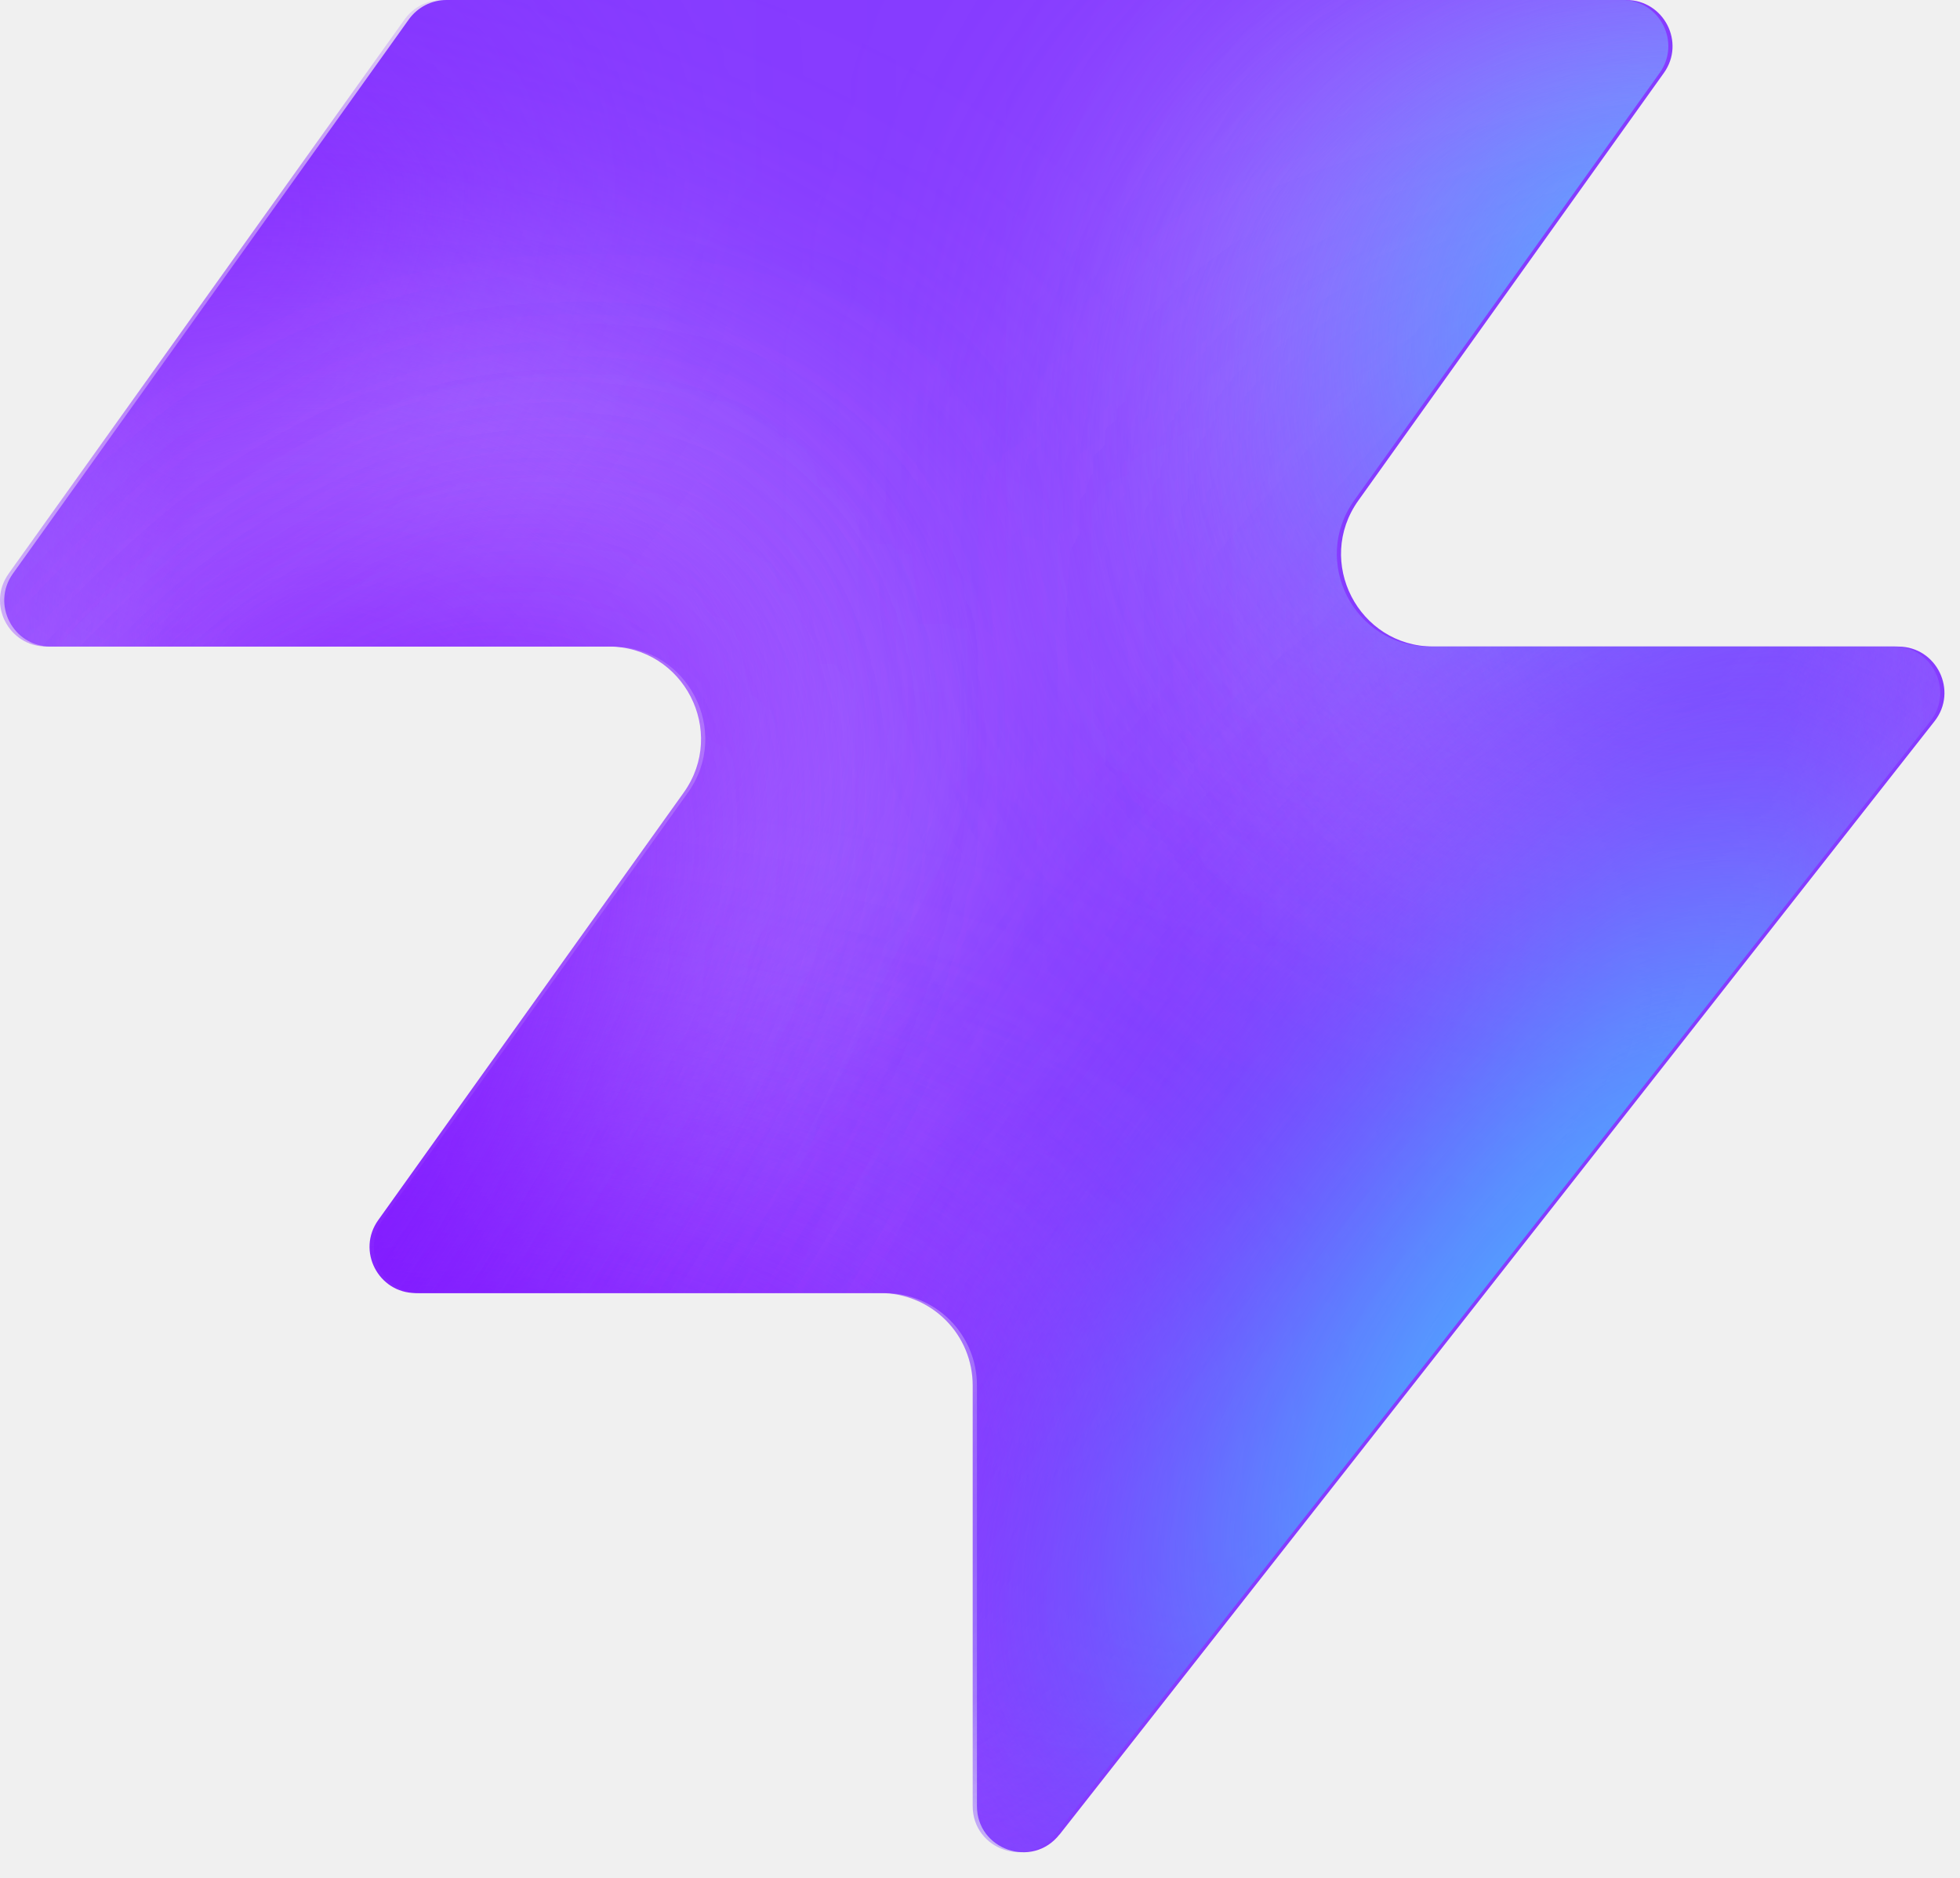
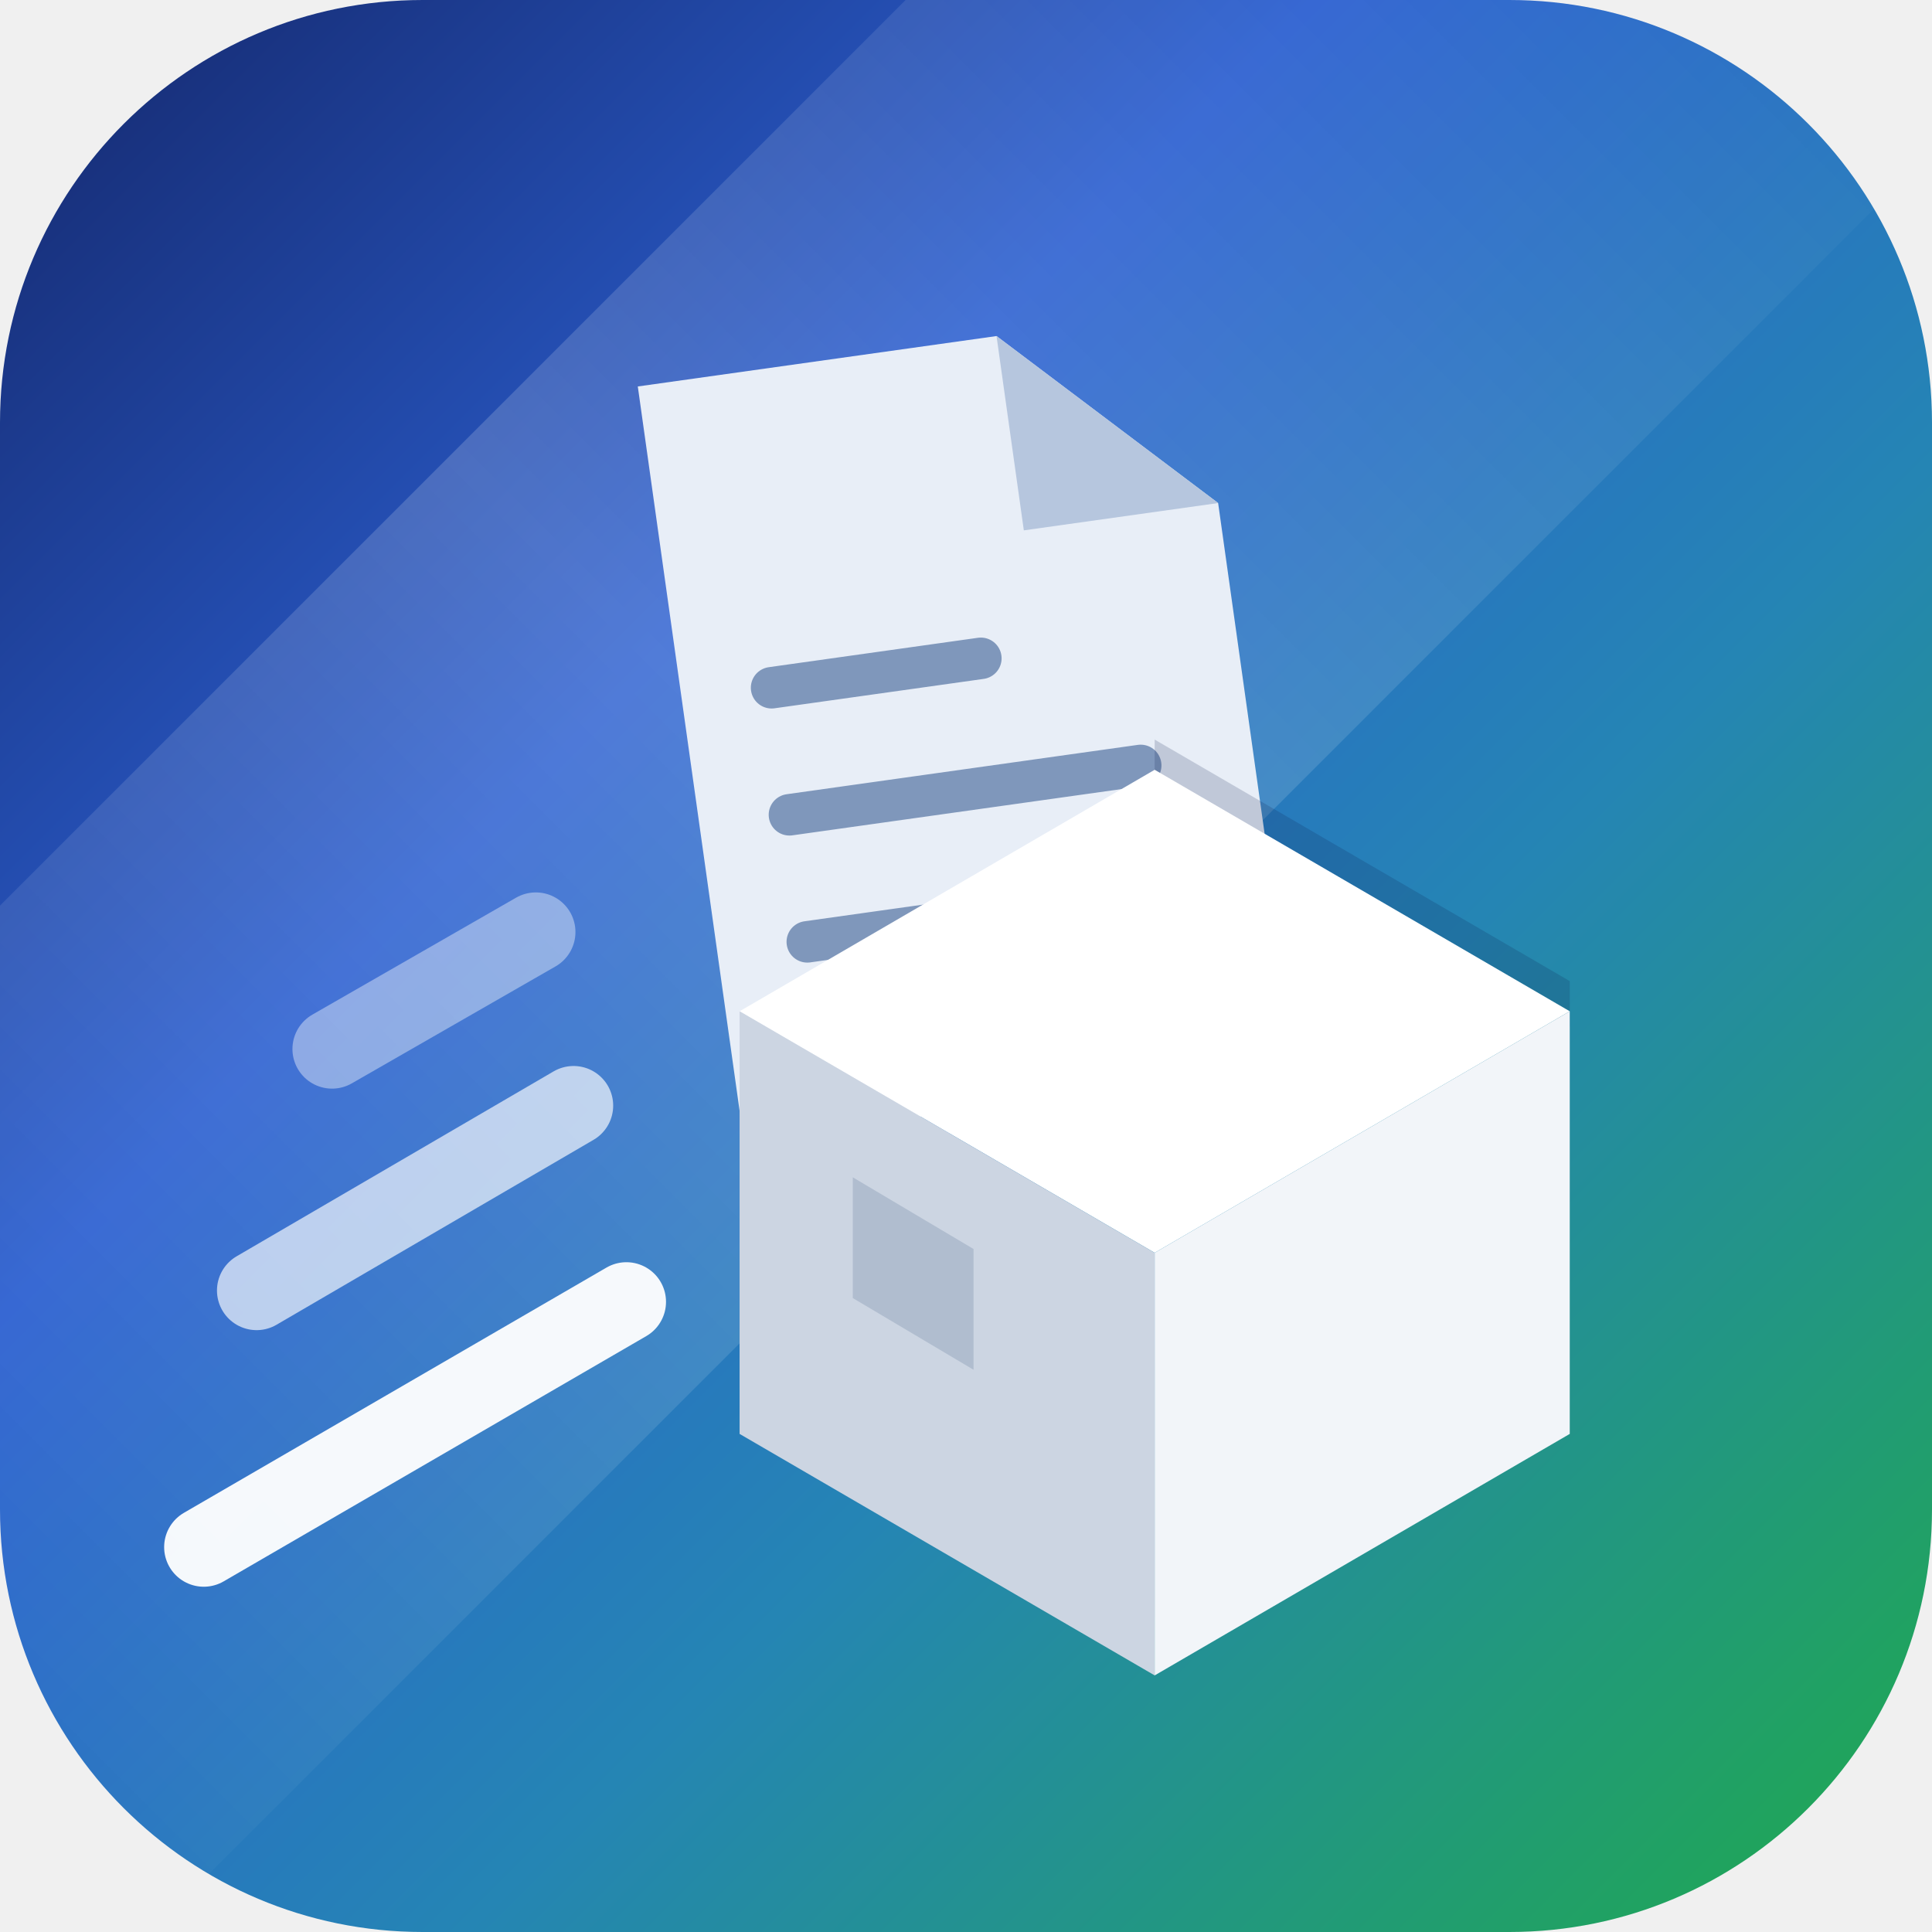
- <svg xmlns="http://www.w3.org/2000/svg" width="48" height="46" fill="none" viewBox="0 0 48 46">
-   <path fill="#863bff" d="M25.946 44.938c-.664.845-2.021.375-2.021-.698V33.937a2.26 2.26 0 0 0-2.262-2.262H10.287c-.92 0-1.456-1.04-.92-1.788l7.48-10.471c1.07-1.497 0-3.578-1.842-3.578H1.237c-.92 0-1.456-1.04-.92-1.788L10.013.474c.214-.297.556-.474.92-.474h28.894c.92 0 1.456 1.04.92 1.788l-7.48 10.471c-1.07 1.498 0 3.579 1.842 3.579h11.377c.943 0 1.473 1.088.89 1.83L25.947 44.94z" style="fill:#863bff;fill:color(display-p3 .525 .23 1);fill-opacity:1" />
-   <mask id="a" width="48" height="46" x="0" y="0" maskUnits="userSpaceOnUse" style="mask-type:alpha">
-     <path fill="#000" d="M25.842 44.938c-.664.844-2.021.375-2.021-.698V33.937a2.26 2.26 0 0 0-2.262-2.262H10.183c-.92 0-1.456-1.04-.92-1.788l7.48-10.471c1.07-1.498 0-3.579-1.842-3.579H1.133c-.92 0-1.456-1.04-.92-1.787L9.91.473c.214-.297.556-.474.92-.474h28.894c.92 0 1.456 1.04.92 1.788l-7.48 10.471c-1.07 1.498 0 3.578 1.842 3.578h11.377c.943 0 1.473 1.088.89 1.832L25.843 44.94z" style="fill:#000;fill-opacity:1" />
-   </mask>
-   <g mask="url(#a)">
-     <g filter="url(#b)">
-       <ellipse cx="5.508" cy="14.704" fill="#ede6ff" rx="5.508" ry="14.704" style="fill:#ede6ff;fill:color(display-p3 .927 .903 1);fill-opacity:1" transform="matrix(.00324 1 1 -.00324 -4.47 31.516)" />
+ <svg xmlns="http://www.w3.org/2000/svg" width="512" height="512" viewBox="0 0 512 512" fill="none">
+   <defs>
+     <linearGradient id="bg" x1="0" y1="0" x2="512" y2="512" gradientUnits="userSpaceOnUse">
+       <stop offset="0%" stop-color="#14276b" />
+       <stop offset="34%" stop-color="#2b5fd0" />
+       <stop offset="62%" stop-color="#2585b4" />
+       <stop offset="100%" stop-color="#1faa4b" />
+     </linearGradient>
+     <linearGradient id="band" x1="0" y1="512" x2="512" y2="0" gradientUnits="userSpaceOnUse">
+       <stop offset="0%" stop-color="#ffffff" stop-opacity="0" />
+       <stop offset="50%" stop-color="#ffffff" stop-opacity="0.18" />
+       <stop offset="100%" stop-color="#ffffff" stop-opacity="0" />
+     </linearGradient>
+     <clipPath id="tile">
+       <rect width="512" height="512" rx="112" />
+     </clipPath>
+   </defs>
+   <g clip-path="url(#tile)">
+     <rect width="512" height="512" fill="url(#bg)" />
+     <polygon points="-80,320 320,-80 512,40 40,512" fill="url(#band)" />
+     <g transform="rotate(-8 250 190)">
+       <path d="M182 92 h96 l52 52 v150 h-148 z" fill="#e8eef7" />
+       <path d="M278 92 v52 h52 z" fill="#b6c6de" />
+       <g stroke="#7f97bb" stroke-width="11" stroke-linecap="round">
+         <line x1="206" y1="176" x2="262" y2="176" />
+         <line x1="206" y1="210" x2="300" y2="210" />
+         <line x1="206" y1="244" x2="300" y2="244" />
+       </g>
    </g>
-     <g filter="url(#c)">
-       <ellipse cx="10.399" cy="29.851" fill="#ede6ff" rx="10.399" ry="29.851" style="fill:#ede6ff;fill:color(display-p3 .927 .903 1);fill-opacity:1" transform="matrix(.00324 1 1 -.00324 -39.328 7.883)" />
+     <g stroke="#ffffff" stroke-width="21" stroke-linecap="round">
+       <line x1="54" y1="410" x2="166" y2="345" stroke-opacity="0.95" />
+       <line x1="68" y1="342" x2="152" y2="293" stroke-opacity="0.66" />
+       <line x1="88" y1="278" x2="142" y2="247" stroke-opacity="0.40" />
    </g>
-     <g filter="url(#d)">
-       <ellipse cx="5.508" cy="30.487" fill="#7e14ff" rx="5.508" ry="30.487" style="fill:#7e14ff;fill:color(display-p3 .492 .077 1);fill-opacity:1" transform="rotate(89.814 -25.913 -14.639)scale(1 -1)" />
-     </g>
-     <g filter="url(#e)">
-       <ellipse cx="5.508" cy="30.599" fill="#7e14ff" rx="5.508" ry="30.599" style="fill:#7e14ff;fill:color(display-p3 .492 .077 1);fill-opacity:1" transform="rotate(89.814 -32.644 -3.334)scale(1 -1)" />
-     </g>
-     <g filter="url(#f)">
-       <ellipse cx="5.508" cy="30.599" fill="#7e14ff" rx="5.508" ry="30.599" style="fill:#7e14ff;fill:color(display-p3 .492 .077 1);fill-opacity:1" transform="matrix(.00324 1 1 -.00324 -34.34 30.47)" />
-     </g>
-     <g filter="url(#g)">
-       <ellipse cx="14.072" cy="22.078" fill="#ede6ff" rx="14.072" ry="22.078" style="fill:#ede6ff;fill:color(display-p3 .927 .903 1);fill-opacity:1" transform="rotate(93.35 24.506 48.493)scale(-1 1)" />
-     </g>
-     <g filter="url(#h)">
-       <ellipse cx="3.47" cy="21.501" fill="#7e14ff" rx="3.47" ry="21.501" style="fill:#7e14ff;fill:color(display-p3 .492 .077 1);fill-opacity:1" transform="rotate(89.009 28.708 47.59)scale(-1 1)" />
-     </g>
-     <g filter="url(#i)">
-       <ellipse cx="3.47" cy="21.501" fill="#7e14ff" rx="3.47" ry="21.501" style="fill:#7e14ff;fill:color(display-p3 .492 .077 1);fill-opacity:1" transform="rotate(89.009 28.708 47.59)scale(-1 1)" />
-     </g>
-     <g filter="url(#j)">
-       <ellipse cx=".387" cy="8.972" fill="#7e14ff" rx="4.407" ry="29.108" style="fill:#7e14ff;fill:color(display-p3 .492 .077 1);fill-opacity:1" transform="rotate(39.51 .387 8.972)" />
-     </g>
-     <g filter="url(#k)">
-       <ellipse cx="47.523" cy="-6.092" fill="#7e14ff" rx="4.407" ry="29.108" style="fill:#7e14ff;fill:color(display-p3 .492 .077 1);fill-opacity:1" transform="rotate(37.892 47.523 -6.092)" />
-     </g>
-     <g filter="url(#l)">
-       <ellipse cx="41.412" cy="6.333" fill="#47bfff" rx="5.971" ry="9.665" style="fill:#47bfff;fill:color(display-p3 .28 .748 1);fill-opacity:1" transform="rotate(37.892 41.412 6.333)" />
-     </g>
-     <g filter="url(#m)">
-       <ellipse cx="-1.879" cy="38.332" fill="#7e14ff" rx="4.407" ry="29.108" style="fill:#7e14ff;fill:color(display-p3 .492 .077 1);fill-opacity:1" transform="rotate(37.892 -1.88 38.332)" />
-     </g>
-     <g filter="url(#n)">
-       <ellipse cx="-1.879" cy="38.332" fill="#7e14ff" rx="4.407" ry="29.108" style="fill:#7e14ff;fill:color(display-p3 .492 .077 1);fill-opacity:1" transform="rotate(37.892 -1.88 38.332)" />
-     </g>
-     <g filter="url(#o)">
-       <ellipse cx="35.651" cy="29.907" fill="#7e14ff" rx="4.407" ry="29.108" style="fill:#7e14ff;fill:color(display-p3 .492 .077 1);fill-opacity:1" transform="rotate(37.892 35.651 29.907)" />
-     </g>
-     <g filter="url(#p)">
-       <ellipse cx="38.418" cy="32.4" fill="#47bfff" rx="5.971" ry="15.297" style="fill:#47bfff;fill:color(display-p3 .28 .748 1);fill-opacity:1" transform="rotate(37.892 38.418 32.4)" />
+     <g>
+       <polygon points="306,208 306,196 416,260 416,272" fill="#0d2050" fill-opacity="0.18" />
+       <polygon points="306,204 416,268 306,332 196,268" fill="#ffffff" />
+       <polygon points="196,268 306,332 306,444 196,380" fill="#ccd5e2" />
+       <polygon points="306,332 416,268 416,380 306,444" fill="#f2f5f9" />
+       <polygon points="226,312 258,331 258,363 226,344" fill="#b0bdcf" />
    </g>
  </g>
-   <defs>
-     <filter id="b" width="60.045" height="41.654" x="-19.77" y="16.149" color-interpolation-filters="sRGB" filterUnits="userSpaceOnUse">
-       <feFlood flood-opacity="0" result="BackgroundImageFix" />
-       <feBlend in="SourceGraphic" in2="BackgroundImageFix" result="shape" />
-       <feGaussianBlur result="effect1_foregroundBlur_2002_17158" stdDeviation="7.659" />
-     </filter>
-     <filter id="c" width="90.34" height="51.437" x="-54.613" y="-7.533" color-interpolation-filters="sRGB" filterUnits="userSpaceOnUse">
-       <feFlood flood-opacity="0" result="BackgroundImageFix" />
-       <feBlend in="SourceGraphic" in2="BackgroundImageFix" result="shape" />
-       <feGaussianBlur result="effect1_foregroundBlur_2002_17158" stdDeviation="7.659" />
-     </filter>
-     <filter id="d" width="79.355" height="29.4" x="-49.64" y="2.03" color-interpolation-filters="sRGB" filterUnits="userSpaceOnUse">
-       <feFlood flood-opacity="0" result="BackgroundImageFix" />
-       <feBlend in="SourceGraphic" in2="BackgroundImageFix" result="shape" />
-       <feGaussianBlur result="effect1_foregroundBlur_2002_17158" stdDeviation="4.596" />
-     </filter>
-     <filter id="e" width="79.579" height="29.4" x="-45.045" y="20.029" color-interpolation-filters="sRGB" filterUnits="userSpaceOnUse">
-       <feFlood flood-opacity="0" result="BackgroundImageFix" />
-       <feBlend in="SourceGraphic" in2="BackgroundImageFix" result="shape" />
-       <feGaussianBlur result="effect1_foregroundBlur_2002_17158" stdDeviation="4.596" />
-     </filter>
-     <filter id="f" width="79.579" height="29.4" x="-43.513" y="21.178" color-interpolation-filters="sRGB" filterUnits="userSpaceOnUse">
-       <feFlood flood-opacity="0" result="BackgroundImageFix" />
-       <feBlend in="SourceGraphic" in2="BackgroundImageFix" result="shape" />
-       <feGaussianBlur result="effect1_foregroundBlur_2002_17158" stdDeviation="4.596" />
-     </filter>
-     <filter id="g" width="74.749" height="58.852" x="15.756" y="-17.901" color-interpolation-filters="sRGB" filterUnits="userSpaceOnUse">
-       <feFlood flood-opacity="0" result="BackgroundImageFix" />
-       <feBlend in="SourceGraphic" in2="BackgroundImageFix" result="shape" />
-       <feGaussianBlur result="effect1_foregroundBlur_2002_17158" stdDeviation="7.659" />
-     </filter>
-     <filter id="h" width="61.377" height="25.362" x="23.548" y="2.284" color-interpolation-filters="sRGB" filterUnits="userSpaceOnUse">
-       <feFlood flood-opacity="0" result="BackgroundImageFix" />
-       <feBlend in="SourceGraphic" in2="BackgroundImageFix" result="shape" />
-       <feGaussianBlur result="effect1_foregroundBlur_2002_17158" stdDeviation="4.596" />
-     </filter>
-     <filter id="i" width="61.377" height="25.362" x="23.548" y="2.284" color-interpolation-filters="sRGB" filterUnits="userSpaceOnUse">
-       <feFlood flood-opacity="0" result="BackgroundImageFix" />
-       <feBlend in="SourceGraphic" in2="BackgroundImageFix" result="shape" />
-       <feGaussianBlur result="effect1_foregroundBlur_2002_17158" stdDeviation="4.596" />
-     </filter>
-     <filter id="j" width="56.045" height="63.649" x="-27.636" y="-22.853" color-interpolation-filters="sRGB" filterUnits="userSpaceOnUse">
-       <feFlood flood-opacity="0" result="BackgroundImageFix" />
-       <feBlend in="SourceGraphic" in2="BackgroundImageFix" result="shape" />
-       <feGaussianBlur result="effect1_foregroundBlur_2002_17158" stdDeviation="4.596" />
-     </filter>
-     <filter id="k" width="54.814" height="64.646" x="20.116" y="-38.415" color-interpolation-filters="sRGB" filterUnits="userSpaceOnUse">
-       <feFlood flood-opacity="0" result="BackgroundImageFix" />
-       <feBlend in="SourceGraphic" in2="BackgroundImageFix" result="shape" />
-       <feGaussianBlur result="effect1_foregroundBlur_2002_17158" stdDeviation="4.596" />
-     </filter>
-     <filter id="l" width="33.541" height="35.313" x="24.641" y="-11.323" color-interpolation-filters="sRGB" filterUnits="userSpaceOnUse">
-       <feFlood flood-opacity="0" result="BackgroundImageFix" />
-       <feBlend in="SourceGraphic" in2="BackgroundImageFix" result="shape" />
-       <feGaussianBlur result="effect1_foregroundBlur_2002_17158" stdDeviation="4.596" />
-     </filter>
-     <filter id="m" width="54.814" height="64.646" x="-29.286" y="6.009" color-interpolation-filters="sRGB" filterUnits="userSpaceOnUse">
-       <feFlood flood-opacity="0" result="BackgroundImageFix" />
-       <feBlend in="SourceGraphic" in2="BackgroundImageFix" result="shape" />
-       <feGaussianBlur result="effect1_foregroundBlur_2002_17158" stdDeviation="4.596" />
-     </filter>
-     <filter id="n" width="54.814" height="64.646" x="-29.286" y="6.009" color-interpolation-filters="sRGB" filterUnits="userSpaceOnUse">
-       <feFlood flood-opacity="0" result="BackgroundImageFix" />
-       <feBlend in="SourceGraphic" in2="BackgroundImageFix" result="shape" />
-       <feGaussianBlur result="effect1_foregroundBlur_2002_17158" stdDeviation="4.596" />
-     </filter>
-     <filter id="o" width="54.814" height="64.646" x="8.244" y="-2.416" color-interpolation-filters="sRGB" filterUnits="userSpaceOnUse">
-       <feFlood flood-opacity="0" result="BackgroundImageFix" />
-       <feBlend in="SourceGraphic" in2="BackgroundImageFix" result="shape" />
-       <feGaussianBlur result="effect1_foregroundBlur_2002_17158" stdDeviation="4.596" />
-     </filter>
-     <filter id="p" width="39.409" height="43.623" x="18.713" y="10.588" color-interpolation-filters="sRGB" filterUnits="userSpaceOnUse">
-       <feFlood flood-opacity="0" result="BackgroundImageFix" />
-       <feBlend in="SourceGraphic" in2="BackgroundImageFix" result="shape" />
-       <feGaussianBlur result="effect1_foregroundBlur_2002_17158" stdDeviation="4.596" />
-     </filter>
-   </defs>
</svg>
